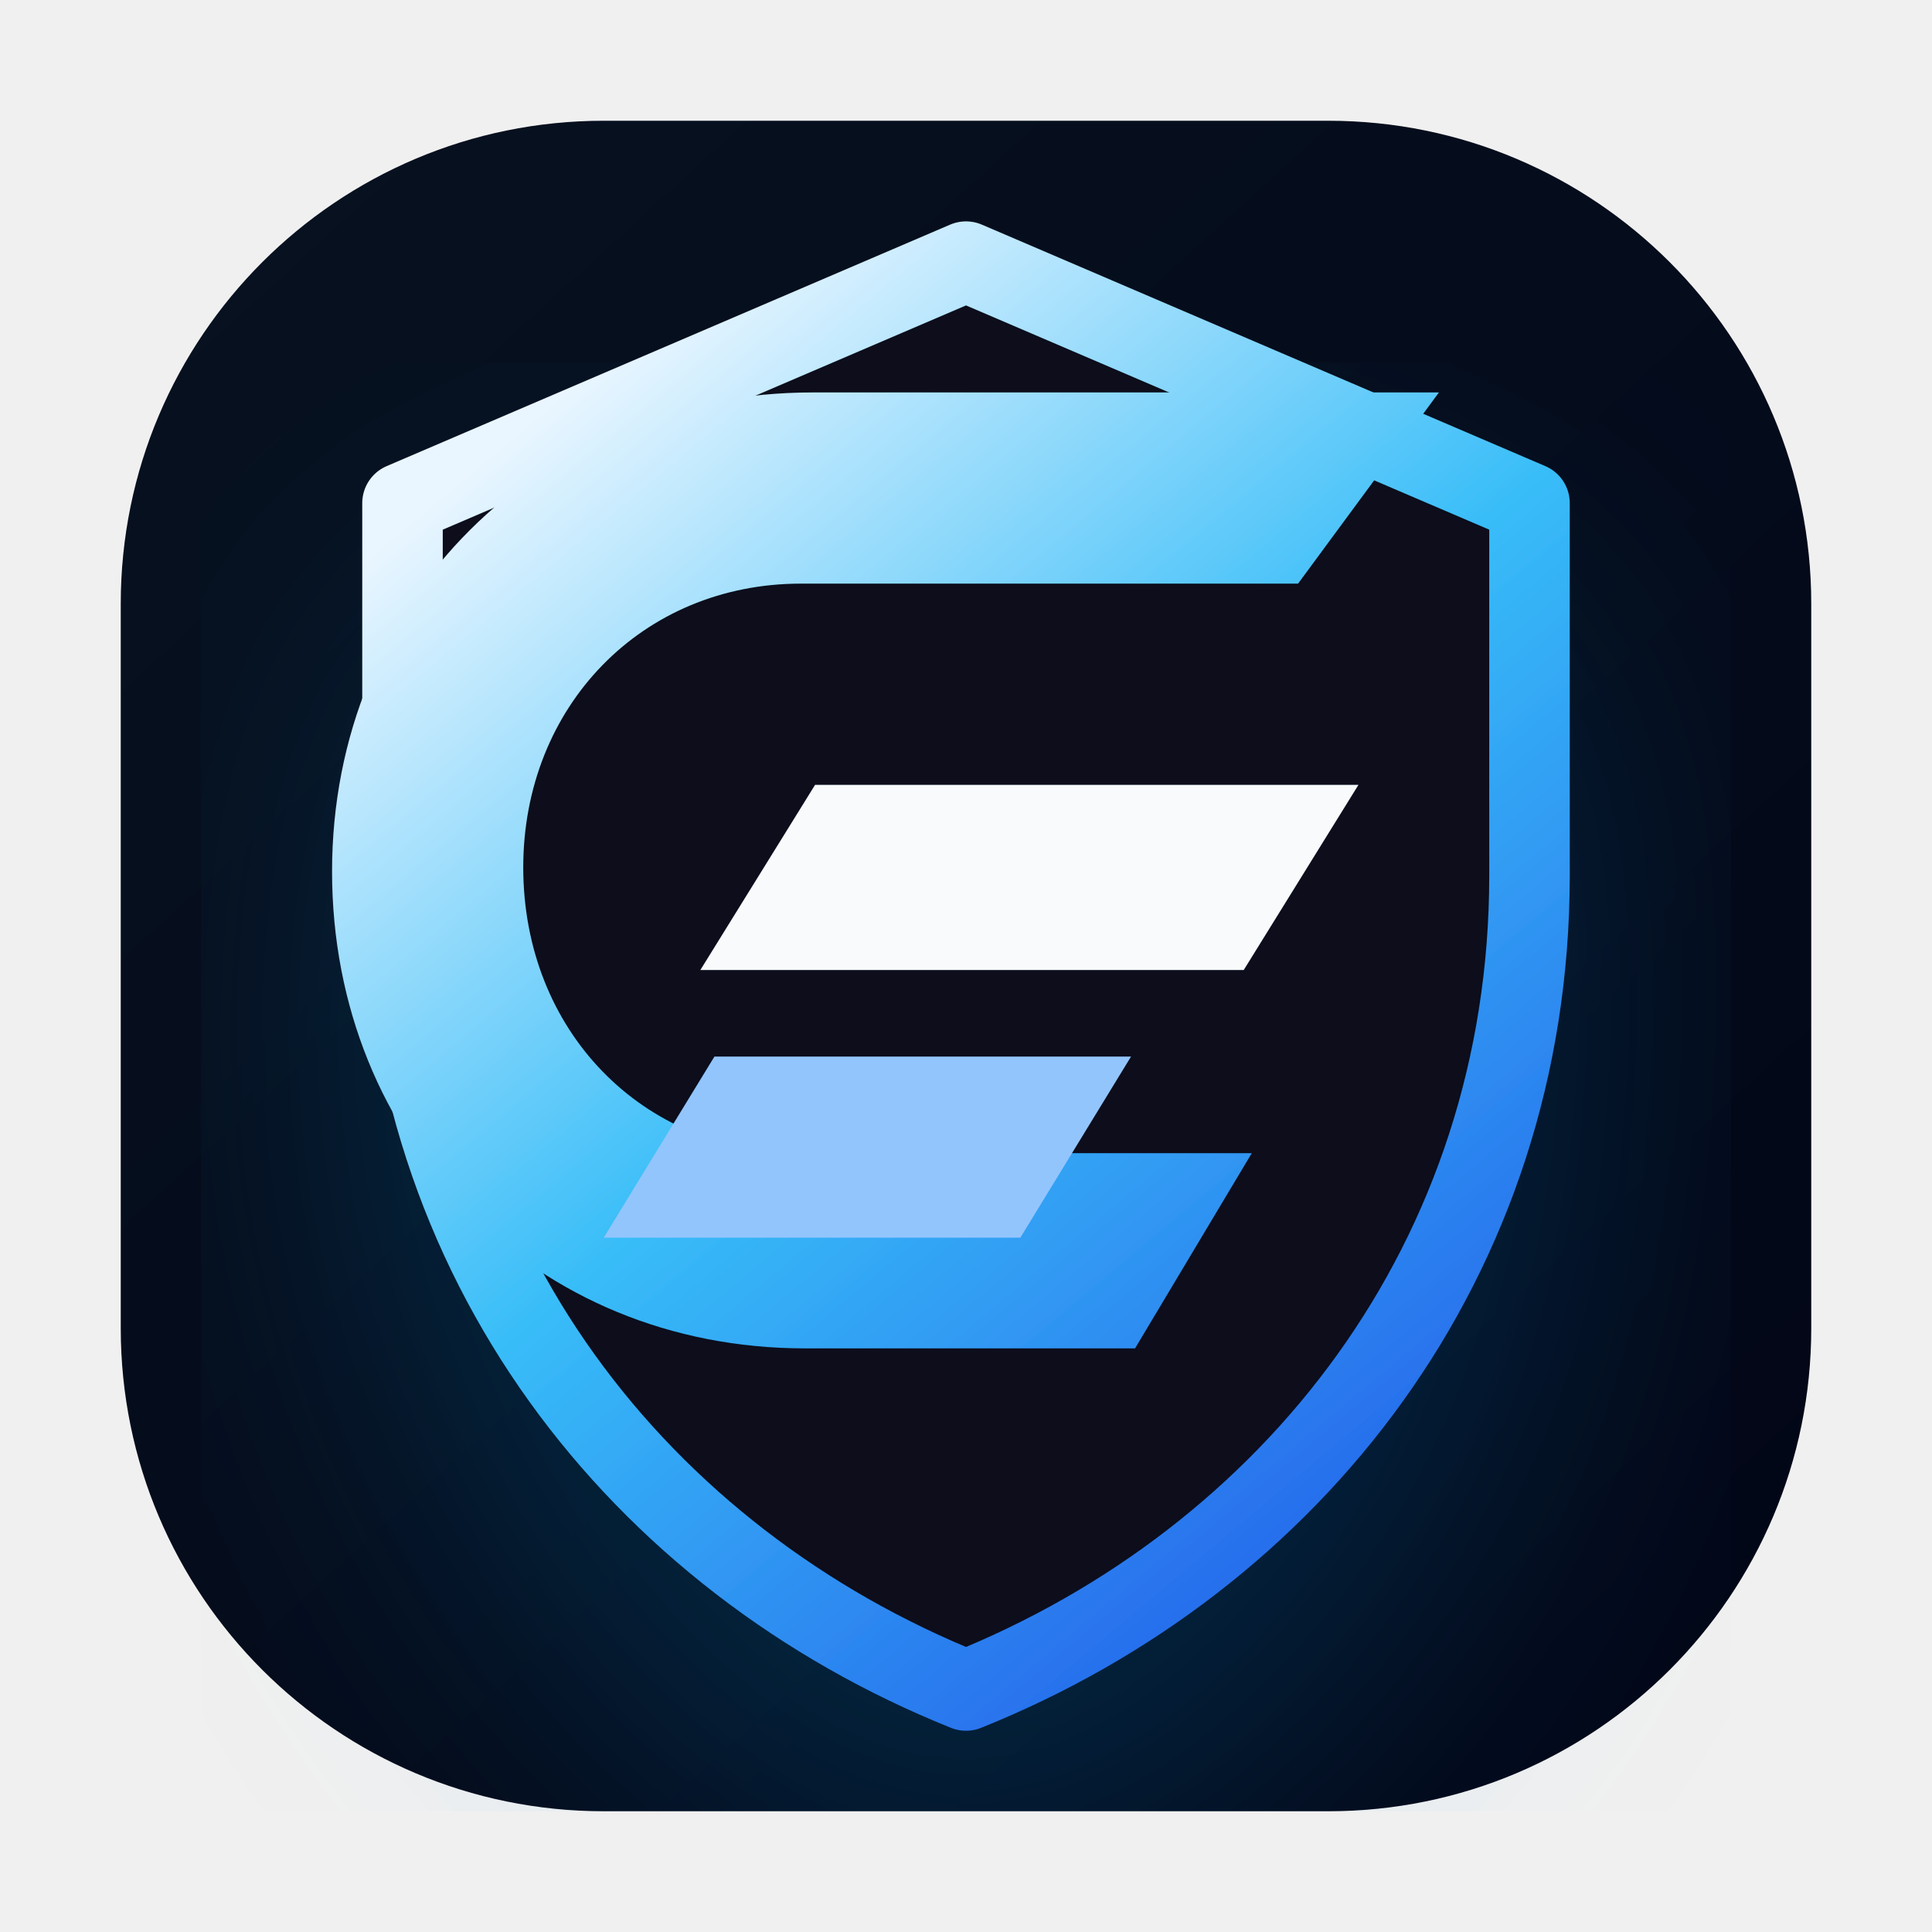
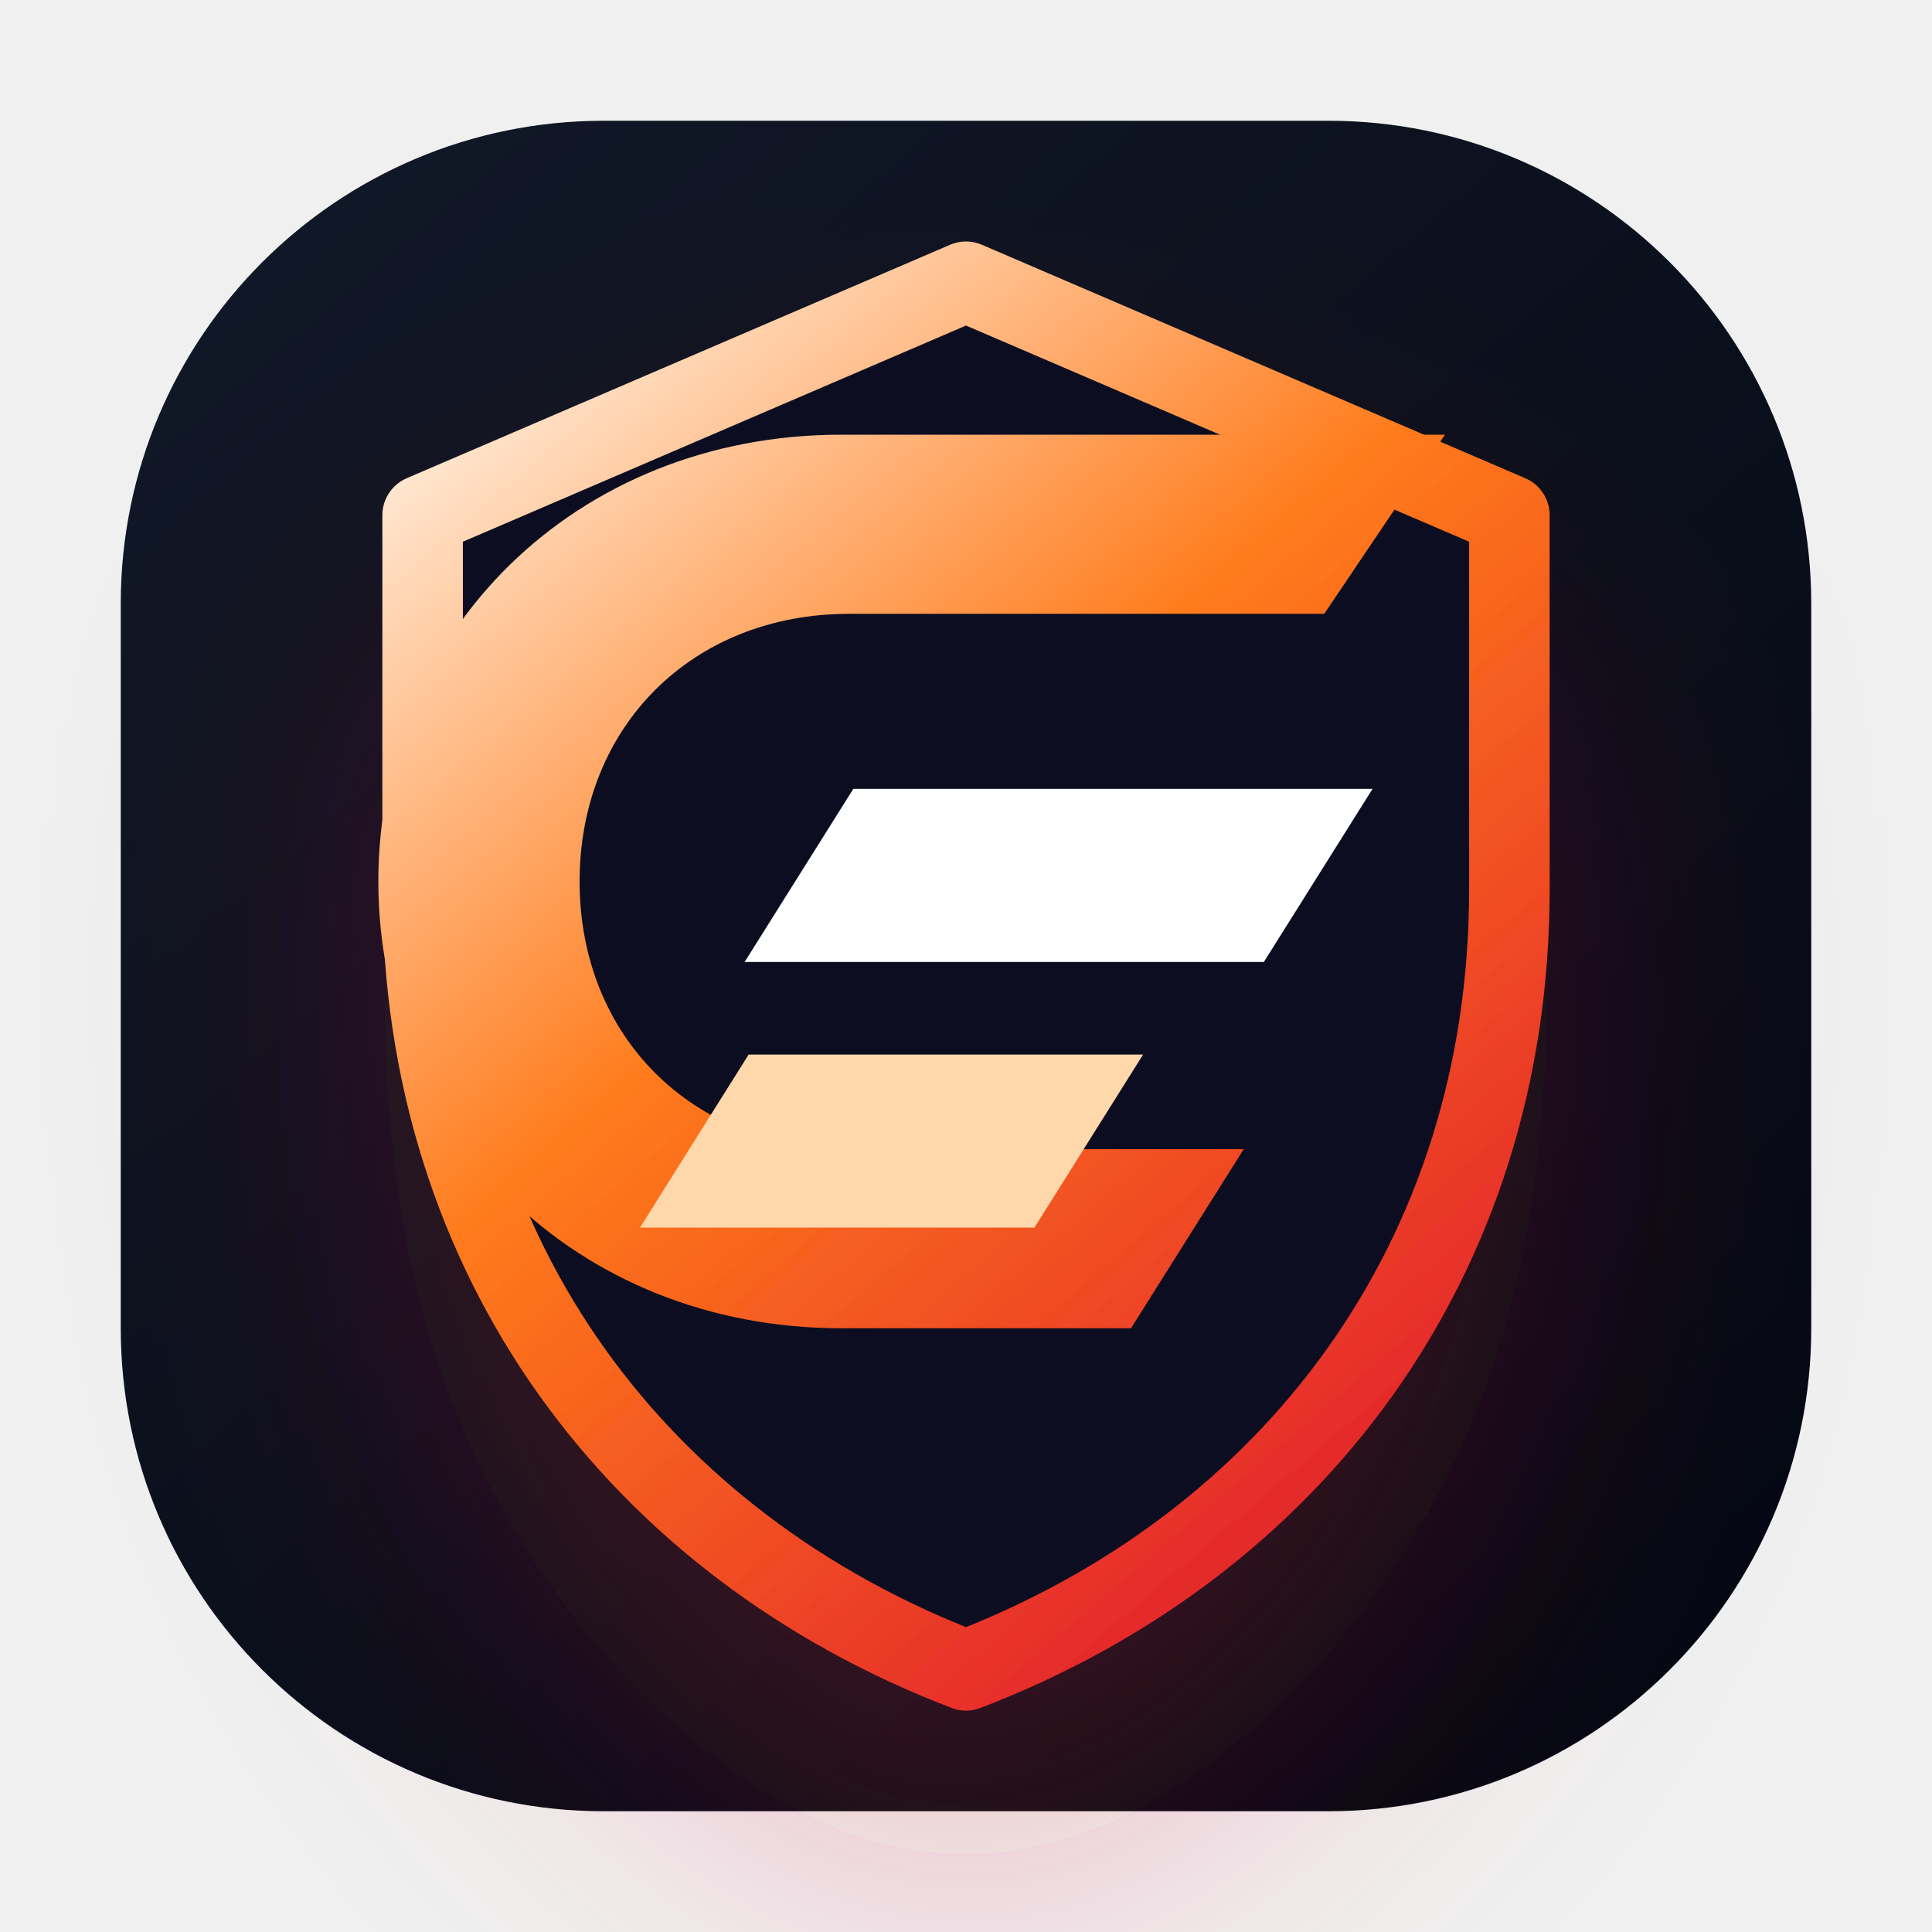
<svg xmlns="http://www.w3.org/2000/svg" width="96" height="96" viewBox="0 0 96 96" fill="none">
  <defs>
-     <linearGradient id="bg" x1="13" y1="8" x2="86" y2="88" gradientUnits="userSpaceOnUse">
-       <stop offset="0" stop-color="#07111F" />
-       <stop offset="1" stop-color="#020617" />
+     <linearGradient id="cvBg" x1="12" y1="6" x2="84" y2="90" gradientUnits="userSpaceOnUse">
+       <stop stop-color="#111827" />
+       <stop offset="1" stop-color="#030712" />
    </linearGradient>
-     <linearGradient id="blue" x1="26" y1="21" x2="72" y2="76" gradientUnits="userSpaceOnUse">
-       <stop offset="0" stop-color="#EAF6FF" />
-       <stop offset="0.48" stop-color="#38BDF8" />
-       <stop offset="1" stop-color="#2563EB" />
+     <linearGradient id="cvFire" x1="25" y1="19" x2="73" y2="75" gradientUnits="userSpaceOnUse">
+       <stop stop-color="#FFE7D1" />
+       <stop offset="0.42" stop-color="#FF7A1A" />
+       <stop offset="1" stop-color="#E11D2E" />
    </linearGradient>
-     <filter id="shadow" x="10" y="8" width="76" height="82" filterUnits="userSpaceOnUse" color-interpolation-filters="sRGB">
-       <feDropShadow dx="0" dy="10" stdDeviation="8" flood-color="#0EA5E9" flood-opacity="0.18" />
+     <filter id="cvGlow" x="0" y="0" width="96" height="96" filterUnits="userSpaceOnUse">
+       <feDropShadow dx="0" dy="10" stdDeviation="8" flood-color="#E11D2E" flood-opacity="0.22" />
    </filter>
  </defs>
-   <rect x="6" y="6" width="84" height="84" rx="24" fill="url(#bg)" />
-   <g filter="url(#shadow)">
-     <path d="M48 13L76 25V43.5C76 62.6 64.2 77.5 48 84C31.8 77.5 20 62.6 20 43.5V25L48 13Z" fill="#08111F" stroke="url(#blue)" stroke-width="4" stroke-linejoin="round" />
-     <path d="M64.5 29H39.8C31.9 29 26 35.1 26 43.1C26 51.2 31.9 57.3 39.8 57.3H62.2L56.4 67H40C26.6 67 16.5 56.8 16.5 43.3C16.5 29.8 26.8 19.5 40.4 19.5H71.5L64.5 29Z" fill="url(#blue)" />
-     <path d="M40.5 39H67.5L61.8 48.2H34.8L40.5 39Z" fill="#F8FAFC" />
-     <path d="M35.5 52.5H56.2L50.7 61.5H30L35.5 52.5Z" fill="#93C5FD" />
+   <rect x="6" y="6" width="84" height="84" rx="24" fill="url(#cvBg)" />
+   <g filter="url(#cvGlow)">
+     <path d="M48 14L75 25.6V44.2C75 62.6 64.2 76.8 48 83C31.8 76.8 21 62.6 21 44.2V25.6L48 14Z" fill="#0B1120" stroke="url(#cvFire)" stroke-width="4" stroke-linejoin="round" />
+     <path d="M65.8 30.5H42.2C34.4 30.5 28.8 36.1 28.8 43.8C28.8 51.5 34.4 57.1 42.2 57.1H61.8L56.2 66H41.8C28.6 66 18.8 56.2 18.8 43.8C18.8 31.4 28.6 21.6 41.8 21.6H71.8L65.8 30.5Z" fill="url(#cvFire)" />
+     <path d="M42.4 39.2H68.2L62.8 47.8H37L42.4 39.2Z" fill="#FFFFFF" />
+     <path d="M37.2 52.4H56.8L51.4 61H31.8L37.2 52.4Z" fill="#FED7AA" />
  </g>
</svg>
